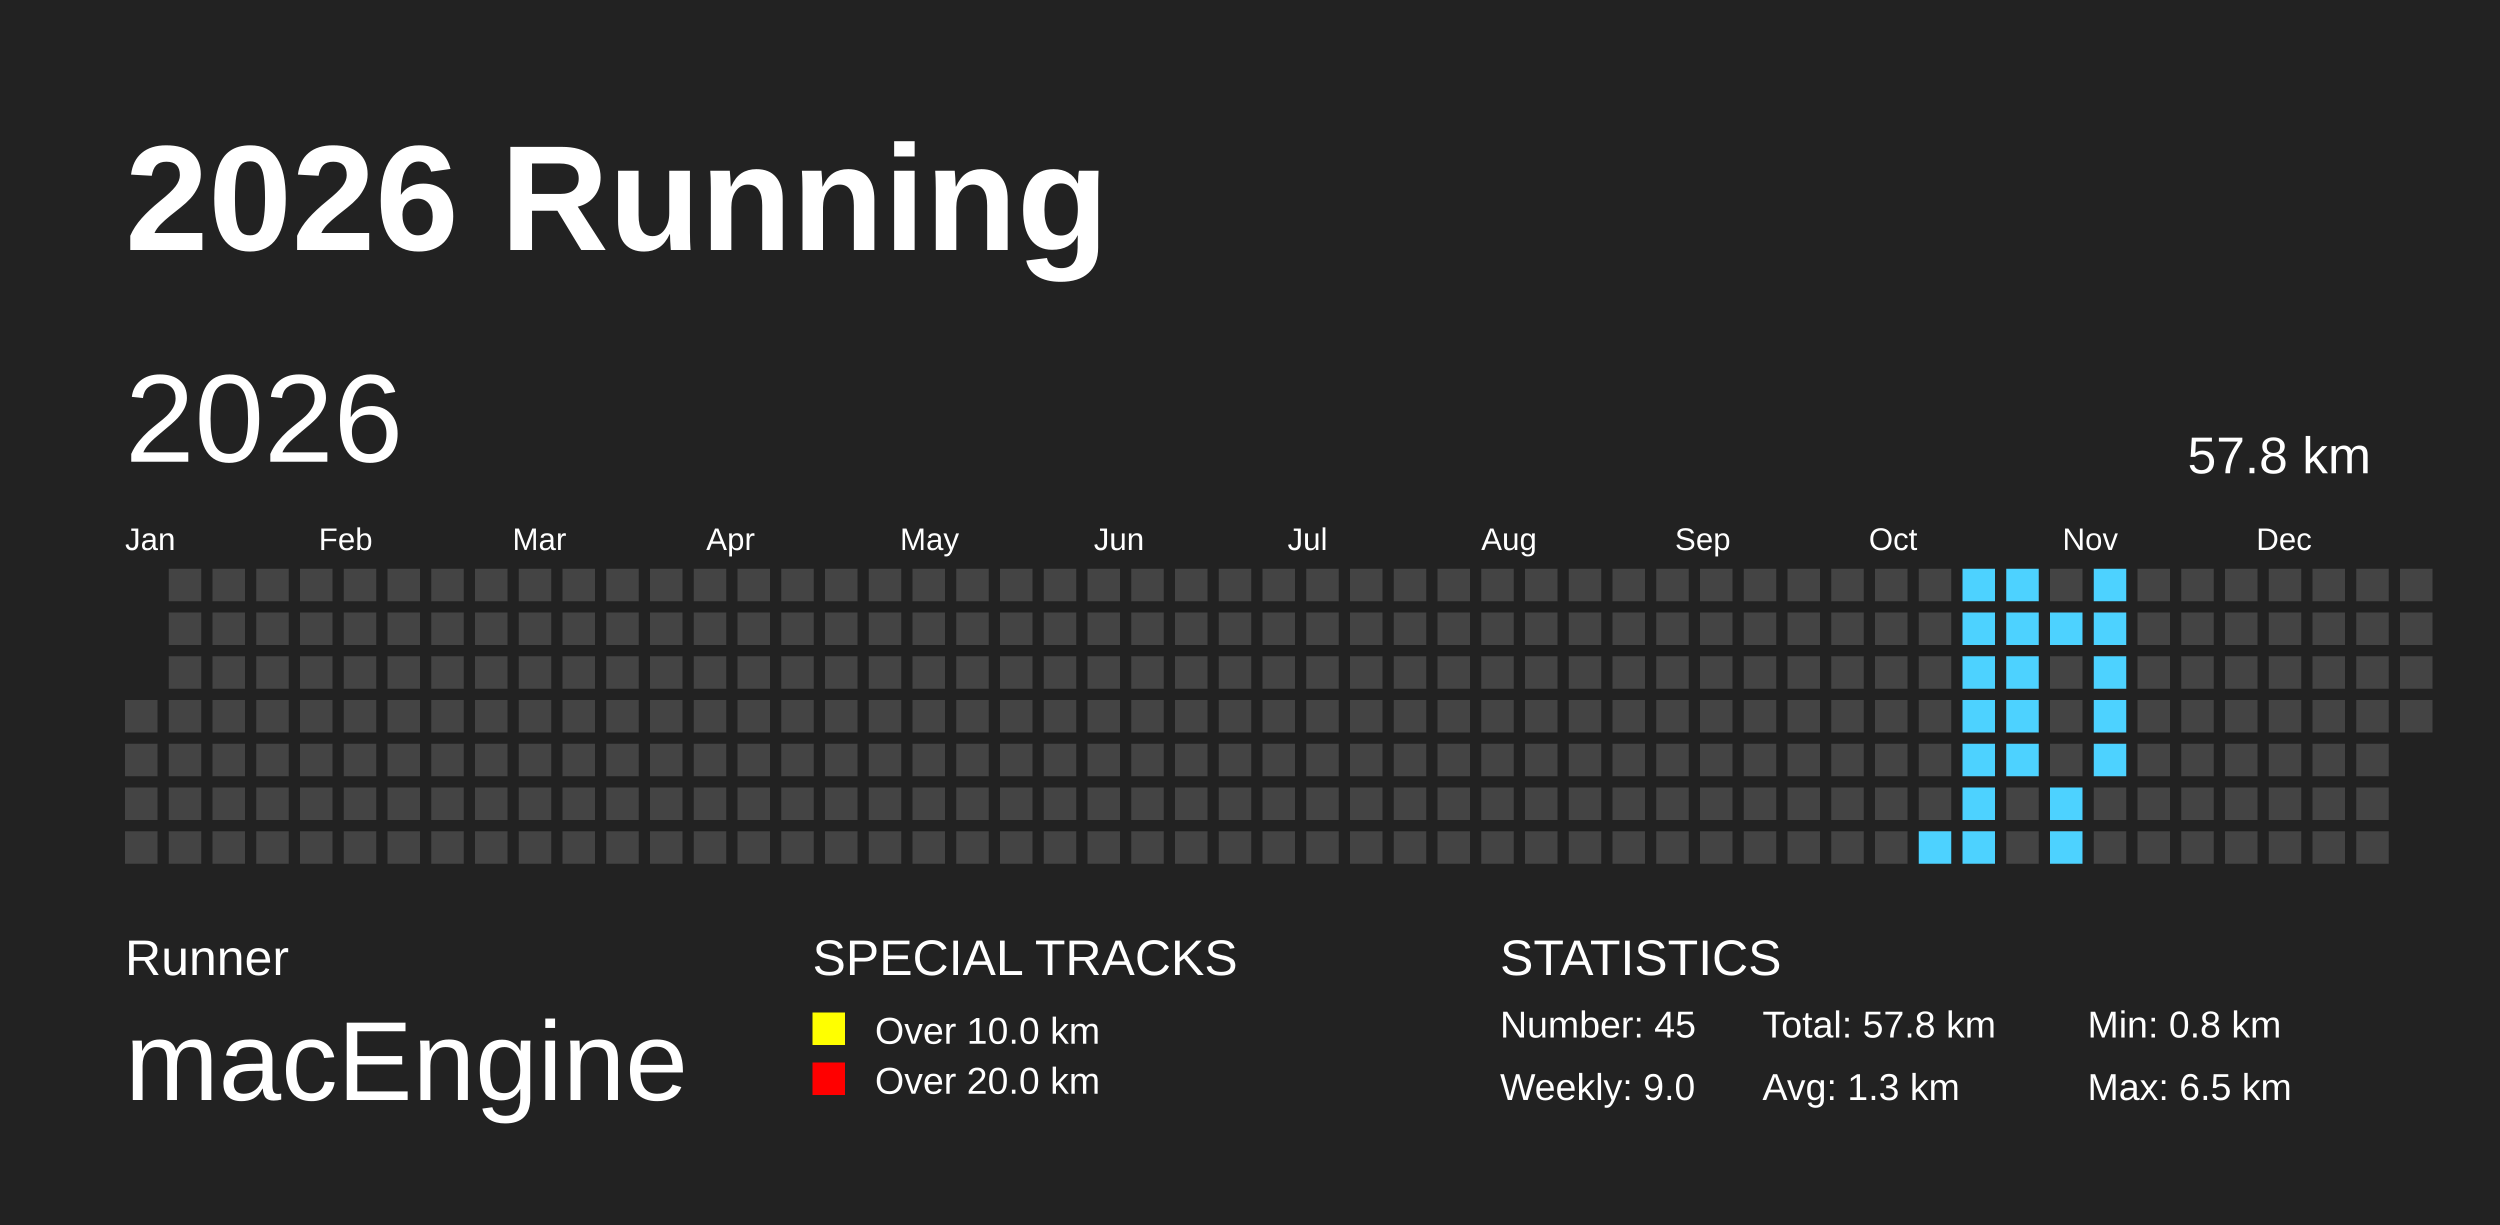
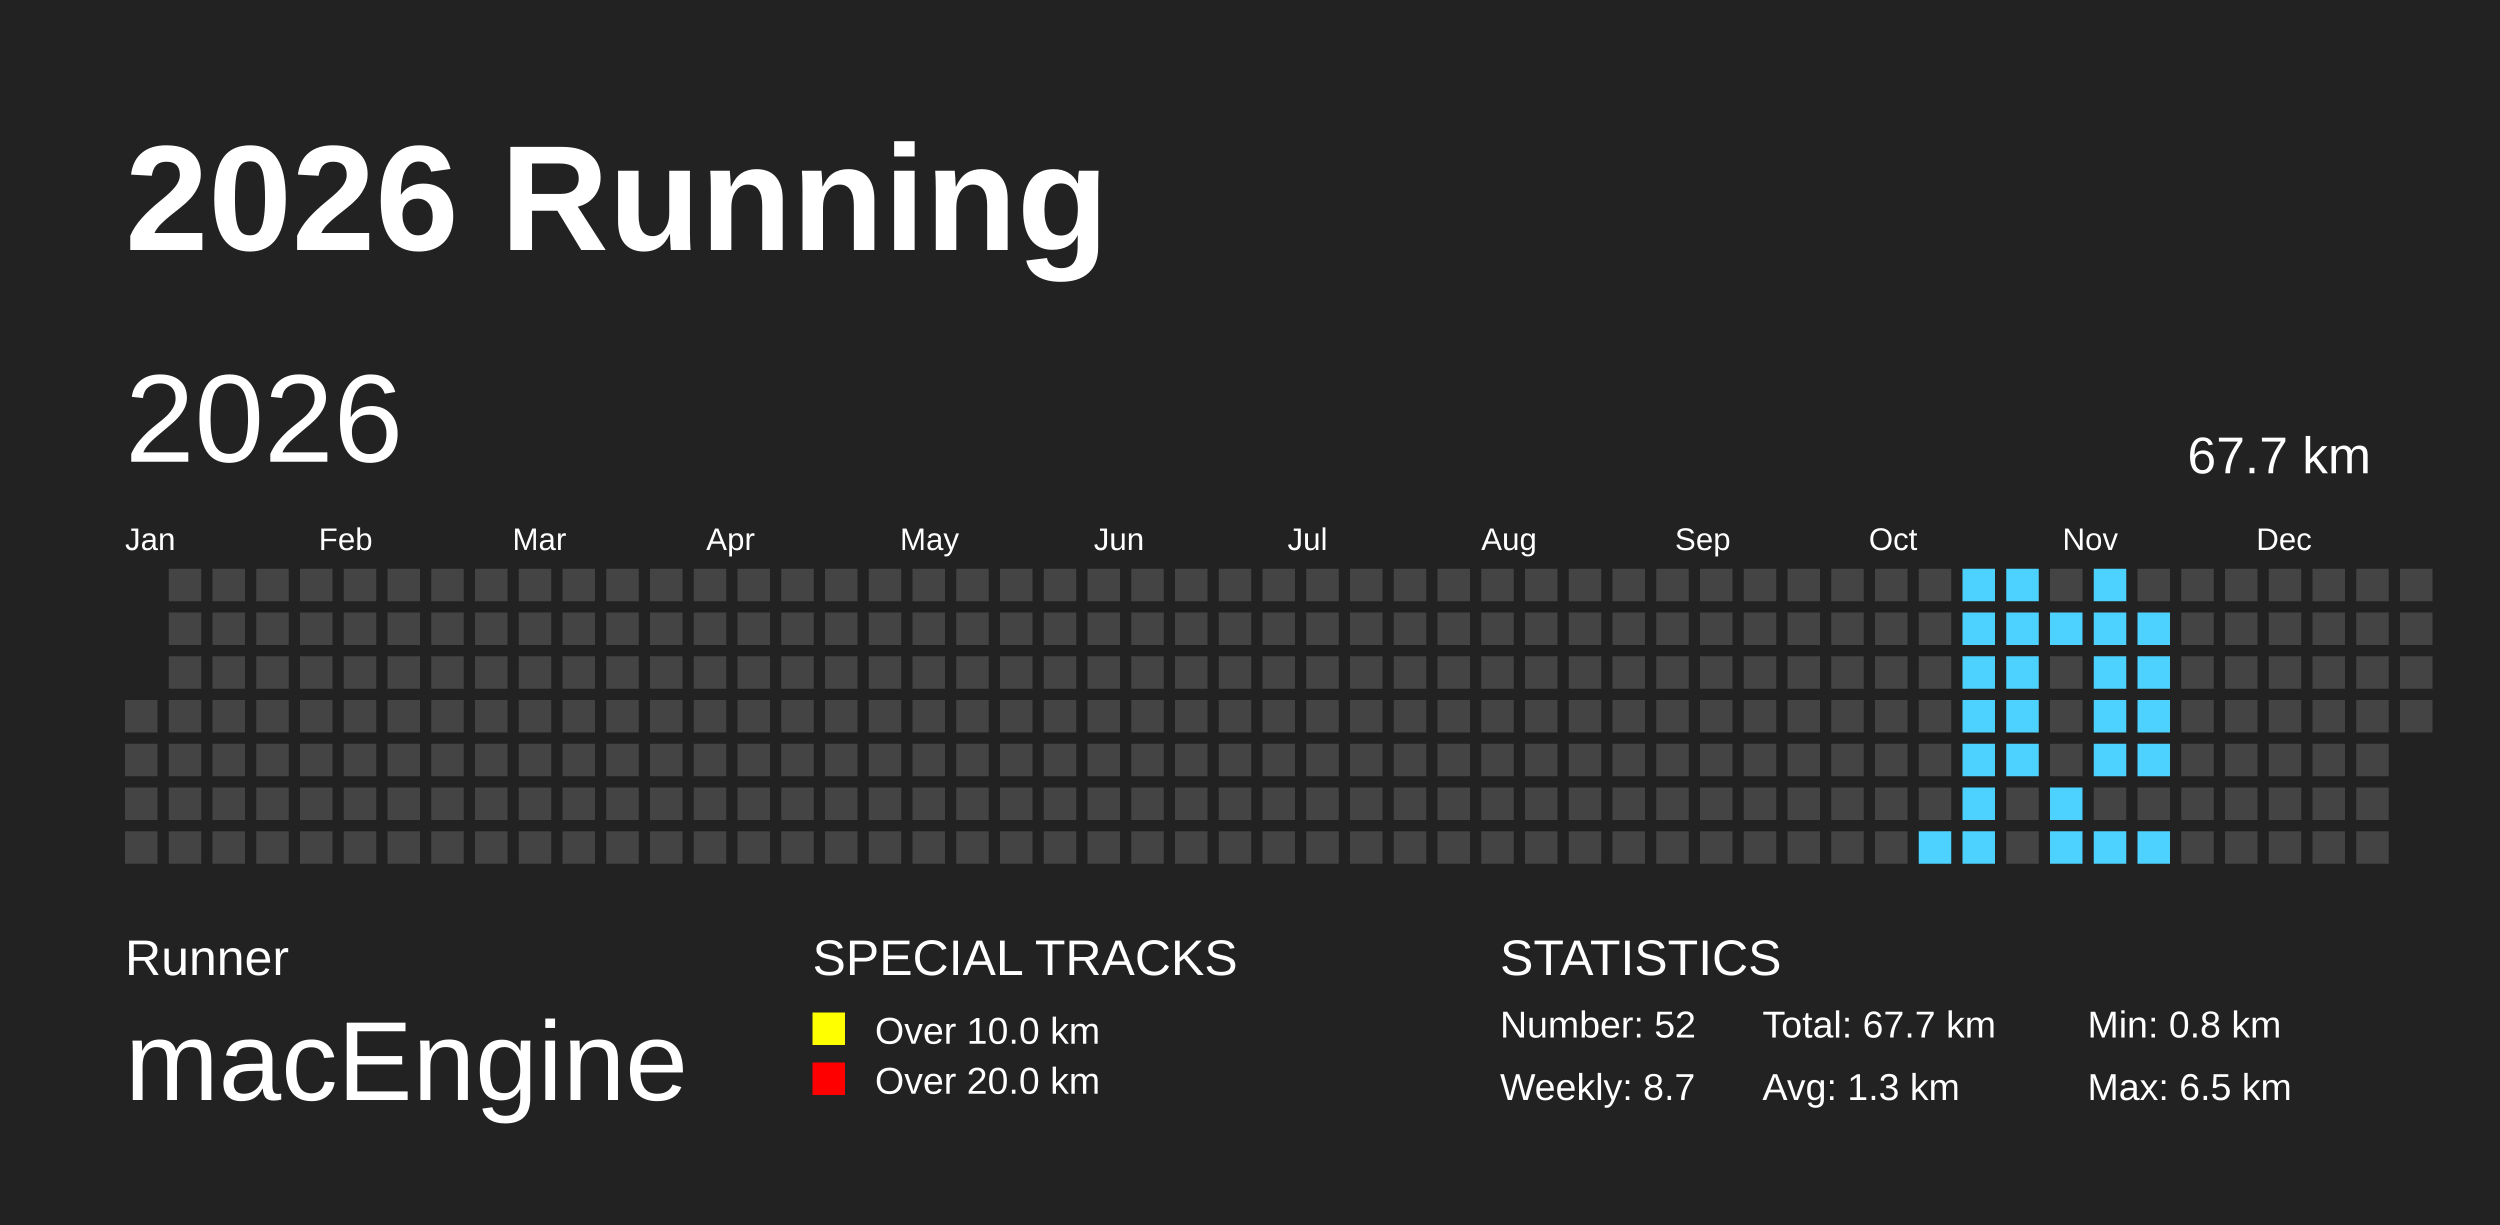
<svg xmlns="http://www.w3.org/2000/svg" baseProfile="full" height="98mm" version="1.1" viewBox="0,0,200,98" width="200mm">
  <defs>
    <pattern height="2" id="indoor-stripe" patternUnits="userSpaceOnUse" width="2">
      <line stroke="white" stroke-opacity="0.45" stroke-width="0.5" x1="0" x2="2" y1="2" y2="0" />
    </pattern>
  </defs>
  <rect fill="#222222" height="98" width="200" x="0" y="0" />
  <text fill="#FFFFFF" style="font-size:12px; font-family:Arial; font-weight:bold;" x="10" y="20">2026 Running</text>
  <text fill="#FFFFFF" style="font-size:4px; font-family:Arial" x="10" y="78">Runner</text>
  <text fill="#FFFFFF" style="font-size:9px; font-family:Arial" x="10" y="88">macEngine</text>
  <text fill="#FFFFFF" style="font-size:4px; font-family:Arial" x="65" y="78">SPECIAL TRACKS</text>
  <rect fill="yellow" height="2.6" width="2.6" x="65" y="81" />
  <text fill="#FFFFFF" style="font-size:3px; font-family:Arial" x="70" y="83.5">Over 10.0 km</text>
  <rect fill="red" height="2.6" width="2.6" x="65" y="85" />
  <text fill="#FFFFFF" style="font-size:3px; font-family:Arial" x="70" y="87.5">Over 20.0 km</text>
  <text fill="#FFFFFF" style="font-size:4px; font-family:Arial" x="120" y="78">STATISTICS</text>
-   <text fill="#FFFFFF" style="font-size:3px; font-family:Arial" x="120" y="83">Number: 45</text>
-   <text fill="#FFFFFF" style="font-size:3px; font-family:Arial" x="120" y="88">Weekly: 9.0</text>
-   <text fill="#FFFFFF" style="font-size:3px; font-family:Arial" x="141" y="83">Total: 57.8 km</text>
+   <text fill="#FFFFFF" style="font-size:3px; font-family:Arial" x="120" y="83">Number: 52</text>
+   <text fill="#FFFFFF" style="font-size:3px; font-family:Arial" x="120" y="88">Weekly: 8.7</text>
+   <text fill="#FFFFFF" style="font-size:3px; font-family:Arial" x="141" y="83">Total: 67.7 km</text>
  <text fill="#FFFFFF" style="font-size:3px; font-family:Arial" x="141" y="88">Avg: 1.3 km</text>
  <text fill="#FFFFFF" style="font-size:3px; font-family:Arial" x="167" y="83">Min: 0.8 km</text>
  <text fill="#FFFFFF" style="font-size:3px; font-family:Arial" x="167" y="88">Max: 6.5 km</text>
  <text dominant-baseline="hanging" fill="#FFFFFF" style="font-size:10.0px; font-family:Arial;" x="10" y="30">2026</text>
-   <text dominant-baseline="hanging" fill="#FFFFFF" style="font-size:4.125px; font-family:Arial;" x="175" y="35">57.8 km</text>
+   <text dominant-baseline="hanging" fill="#FFFFFF" style="font-size:4.125px; font-family:Arial;" x="175" y="35">67.7 km</text>
  <text fill="#FFFFFF" style="font-size:2.5px; font-family:Arial" x="10.0" y="44">Jan</text>
  <text fill="#FFFFFF" style="font-size:2.5px; font-family:Arial" x="25.5" y="44">Feb</text>
  <text fill="#FFFFFF" style="font-size:2.5px; font-family:Arial" x="41.0" y="44">Mar</text>
  <text fill="#FFFFFF" style="font-size:2.5px; font-family:Arial" x="56.5" y="44">Apr</text>
  <text fill="#FFFFFF" style="font-size:2.5px; font-family:Arial" x="72.0" y="44">May</text>
  <text fill="#FFFFFF" style="font-size:2.5px; font-family:Arial" x="87.5" y="44">Jun</text>
  <text fill="#FFFFFF" style="font-size:2.5px; font-family:Arial" x="103.0" y="44">Jul</text>
  <text fill="#FFFFFF" style="font-size:2.5px; font-family:Arial" x="118.5" y="44">Aug</text>
  <text fill="#FFFFFF" style="font-size:2.5px; font-family:Arial" x="134.0" y="44">Sep</text>
  <text fill="#FFFFFF" style="font-size:2.5px; font-family:Arial" x="149.5" y="44">Oct</text>
  <text fill="#FFFFFF" style="font-size:2.5px; font-family:Arial" x="165.0" y="44">Nov</text>
  <text fill="#FFFFFF" style="font-size:2.5px; font-family:Arial" x="180.5" y="44">Dec</text>
  <rect fill="#444444" height="2.6" width="2.6" x="10.0" y="56.0" />
  <rect fill="#444444" height="2.6" width="2.6" x="10.0" y="59.5" />
  <rect fill="#444444" height="2.6" width="2.6" x="10.0" y="63.0" />
  <rect fill="#444444" height="2.6" width="2.6" x="10.0" y="66.5" />
  <rect fill="#444444" height="2.6" width="2.6" x="13.5" y="45.5" />
  <rect fill="#444444" height="2.6" width="2.6" x="13.5" y="49.0" />
  <rect fill="#444444" height="2.6" width="2.6" x="13.5" y="52.5" />
  <rect fill="#444444" height="2.6" width="2.6" x="13.5" y="56.0" />
  <rect fill="#444444" height="2.6" width="2.6" x="13.5" y="59.5" />
  <rect fill="#444444" height="2.6" width="2.6" x="13.5" y="63.0" />
  <rect fill="#444444" height="2.6" width="2.6" x="13.5" y="66.5" />
  <rect fill="#444444" height="2.6" width="2.6" x="17.0" y="45.5" />
  <rect fill="#444444" height="2.6" width="2.6" x="17.0" y="49.0" />
  <rect fill="#444444" height="2.6" width="2.6" x="17.0" y="52.5" />
  <rect fill="#444444" height="2.6" width="2.6" x="17.0" y="56.0" />
  <rect fill="#444444" height="2.6" width="2.6" x="17.0" y="59.5" />
  <rect fill="#444444" height="2.6" width="2.6" x="17.0" y="63.0" />
  <rect fill="#444444" height="2.6" width="2.6" x="17.0" y="66.5" />
  <rect fill="#444444" height="2.6" width="2.6" x="20.5" y="45.5" />
  <rect fill="#444444" height="2.6" width="2.6" x="20.5" y="49.0" />
  <rect fill="#444444" height="2.6" width="2.6" x="20.5" y="52.5" />
  <rect fill="#444444" height="2.6" width="2.6" x="20.5" y="56.0" />
  <rect fill="#444444" height="2.6" width="2.6" x="20.5" y="59.5" />
  <rect fill="#444444" height="2.6" width="2.6" x="20.5" y="63.0" />
  <rect fill="#444444" height="2.6" width="2.6" x="20.5" y="66.5" />
  <rect fill="#444444" height="2.6" width="2.6" x="24.0" y="45.5" />
  <rect fill="#444444" height="2.6" width="2.6" x="24.0" y="49.0" />
  <rect fill="#444444" height="2.6" width="2.6" x="24.0" y="52.5" />
  <rect fill="#444444" height="2.6" width="2.6" x="24.0" y="56.0" />
  <rect fill="#444444" height="2.6" width="2.6" x="24.0" y="59.5" />
  <rect fill="#444444" height="2.6" width="2.6" x="24.0" y="63.0" />
  <rect fill="#444444" height="2.6" width="2.6" x="24.0" y="66.5" />
  <rect fill="#444444" height="2.6" width="2.6" x="27.5" y="45.5" />
  <rect fill="#444444" height="2.6" width="2.6" x="27.5" y="49.0" />
  <rect fill="#444444" height="2.6" width="2.6" x="27.5" y="52.5" />
  <rect fill="#444444" height="2.6" width="2.6" x="27.5" y="56.0" />
  <rect fill="#444444" height="2.6" width="2.6" x="27.5" y="59.5" />
  <rect fill="#444444" height="2.6" width="2.6" x="27.5" y="63.0" />
  <rect fill="#444444" height="2.6" width="2.6" x="27.5" y="66.5" />
  <rect fill="#444444" height="2.6" width="2.6" x="31.0" y="45.5" />
  <rect fill="#444444" height="2.6" width="2.6" x="31.0" y="49.0" />
  <rect fill="#444444" height="2.6" width="2.6" x="31.0" y="52.5" />
  <rect fill="#444444" height="2.6" width="2.6" x="31.0" y="56.0" />
  <rect fill="#444444" height="2.6" width="2.6" x="31.0" y="59.5" />
  <rect fill="#444444" height="2.6" width="2.6" x="31.0" y="63.0" />
  <rect fill="#444444" height="2.6" width="2.6" x="31.0" y="66.5" />
  <rect fill="#444444" height="2.6" width="2.6" x="34.5" y="45.5" />
  <rect fill="#444444" height="2.6" width="2.6" x="34.5" y="49.0" />
  <rect fill="#444444" height="2.6" width="2.6" x="34.5" y="52.5" />
  <rect fill="#444444" height="2.6" width="2.6" x="34.5" y="56.0" />
  <rect fill="#444444" height="2.6" width="2.6" x="34.5" y="59.5" />
  <rect fill="#444444" height="2.6" width="2.6" x="34.5" y="63.0" />
  <rect fill="#444444" height="2.6" width="2.6" x="34.5" y="66.5" />
  <rect fill="#444444" height="2.6" width="2.6" x="38.0" y="45.5" />
  <rect fill="#444444" height="2.6" width="2.6" x="38.0" y="49.0" />
  <rect fill="#444444" height="2.6" width="2.6" x="38.0" y="52.5" />
  <rect fill="#444444" height="2.6" width="2.6" x="38.0" y="56.0" />
  <rect fill="#444444" height="2.6" width="2.6" x="38.0" y="59.5" />
  <rect fill="#444444" height="2.6" width="2.6" x="38.0" y="63.0" />
  <rect fill="#444444" height="2.6" width="2.6" x="38.0" y="66.5" />
  <rect fill="#444444" height="2.6" width="2.6" x="41.5" y="45.5" />
  <rect fill="#444444" height="2.6" width="2.6" x="41.5" y="49.0" />
  <rect fill="#444444" height="2.6" width="2.6" x="41.5" y="52.5" />
  <rect fill="#444444" height="2.6" width="2.6" x="41.5" y="56.0" />
  <rect fill="#444444" height="2.6" width="2.6" x="41.5" y="59.5" />
  <rect fill="#444444" height="2.6" width="2.6" x="41.5" y="63.0" />
  <rect fill="#444444" height="2.6" width="2.6" x="41.5" y="66.5" />
  <rect fill="#444444" height="2.6" width="2.6" x="45.0" y="45.5" />
  <rect fill="#444444" height="2.6" width="2.6" x="45.0" y="49.0" />
  <rect fill="#444444" height="2.6" width="2.6" x="45.0" y="52.5" />
  <rect fill="#444444" height="2.6" width="2.6" x="45.0" y="56.0" />
  <rect fill="#444444" height="2.6" width="2.6" x="45.0" y="59.5" />
  <rect fill="#444444" height="2.6" width="2.6" x="45.0" y="63.0" />
  <rect fill="#444444" height="2.6" width="2.6" x="45.0" y="66.5" />
  <rect fill="#444444" height="2.6" width="2.6" x="48.5" y="45.5" />
  <rect fill="#444444" height="2.6" width="2.6" x="48.5" y="49.0" />
  <rect fill="#444444" height="2.6" width="2.6" x="48.5" y="52.5" />
  <rect fill="#444444" height="2.6" width="2.6" x="48.5" y="56.0" />
  <rect fill="#444444" height="2.6" width="2.6" x="48.5" y="59.5" />
  <rect fill="#444444" height="2.6" width="2.6" x="48.5" y="63.0" />
  <rect fill="#444444" height="2.6" width="2.6" x="48.5" y="66.5" />
  <rect fill="#444444" height="2.6" width="2.6" x="52.0" y="45.5" />
  <rect fill="#444444" height="2.6" width="2.6" x="52.0" y="49.0" />
  <rect fill="#444444" height="2.6" width="2.6" x="52.0" y="52.5" />
  <rect fill="#444444" height="2.6" width="2.6" x="52.0" y="56.0" />
  <rect fill="#444444" height="2.6" width="2.6" x="52.0" y="59.5" />
  <rect fill="#444444" height="2.6" width="2.6" x="52.0" y="63.0" />
  <rect fill="#444444" height="2.6" width="2.6" x="52.0" y="66.5" />
  <rect fill="#444444" height="2.6" width="2.6" x="55.5" y="45.5" />
  <rect fill="#444444" height="2.6" width="2.6" x="55.5" y="49.0" />
  <rect fill="#444444" height="2.6" width="2.6" x="55.5" y="52.5" />
  <rect fill="#444444" height="2.6" width="2.6" x="55.5" y="56.0" />
  <rect fill="#444444" height="2.6" width="2.6" x="55.5" y="59.5" />
  <rect fill="#444444" height="2.6" width="2.6" x="55.5" y="63.0" />
  <rect fill="#444444" height="2.6" width="2.6" x="55.5" y="66.5" />
  <rect fill="#444444" height="2.6" width="2.6" x="59.0" y="45.5" />
  <rect fill="#444444" height="2.6" width="2.6" x="59.0" y="49.0" />
  <rect fill="#444444" height="2.6" width="2.6" x="59.0" y="52.5" />
  <rect fill="#444444" height="2.6" width="2.6" x="59.0" y="56.0" />
  <rect fill="#444444" height="2.6" width="2.6" x="59.0" y="59.5" />
  <rect fill="#444444" height="2.6" width="2.6" x="59.0" y="63.0" />
  <rect fill="#444444" height="2.6" width="2.6" x="59.0" y="66.5" />
  <rect fill="#444444" height="2.6" width="2.6" x="62.5" y="45.5" />
  <rect fill="#444444" height="2.6" width="2.6" x="62.5" y="49.0" />
  <rect fill="#444444" height="2.6" width="2.6" x="62.5" y="52.5" />
  <rect fill="#444444" height="2.6" width="2.6" x="62.5" y="56.0" />
  <rect fill="#444444" height="2.6" width="2.6" x="62.5" y="59.5" />
  <rect fill="#444444" height="2.6" width="2.6" x="62.5" y="63.0" />
  <rect fill="#444444" height="2.6" width="2.6" x="62.5" y="66.5" />
  <rect fill="#444444" height="2.6" width="2.6" x="66.0" y="45.5" />
  <rect fill="#444444" height="2.6" width="2.6" x="66.0" y="49.0" />
  <rect fill="#444444" height="2.6" width="2.6" x="66.0" y="52.5" />
  <rect fill="#444444" height="2.6" width="2.6" x="66.0" y="56.0" />
  <rect fill="#444444" height="2.6" width="2.6" x="66.0" y="59.5" />
  <rect fill="#444444" height="2.6" width="2.6" x="66.0" y="63.0" />
  <rect fill="#444444" height="2.6" width="2.6" x="66.0" y="66.5" />
  <rect fill="#444444" height="2.6" width="2.6" x="69.5" y="45.5" />
  <rect fill="#444444" height="2.6" width="2.6" x="69.5" y="49.0" />
  <rect fill="#444444" height="2.6" width="2.6" x="69.5" y="52.5" />
  <rect fill="#444444" height="2.6" width="2.6" x="69.5" y="56.0" />
  <rect fill="#444444" height="2.6" width="2.6" x="69.5" y="59.5" />
  <rect fill="#444444" height="2.6" width="2.6" x="69.5" y="63.0" />
  <rect fill="#444444" height="2.6" width="2.6" x="69.5" y="66.5" />
  <rect fill="#444444" height="2.6" width="2.6" x="73.0" y="45.5" />
  <rect fill="#444444" height="2.6" width="2.6" x="73.0" y="49.0" />
  <rect fill="#444444" height="2.6" width="2.6" x="73.0" y="52.5" />
  <rect fill="#444444" height="2.6" width="2.6" x="73.0" y="56.0" />
  <rect fill="#444444" height="2.6" width="2.6" x="73.0" y="59.5" />
  <rect fill="#444444" height="2.6" width="2.6" x="73.0" y="63.0" />
  <rect fill="#444444" height="2.6" width="2.6" x="73.0" y="66.5" />
  <rect fill="#444444" height="2.6" width="2.6" x="76.5" y="45.5" />
  <rect fill="#444444" height="2.6" width="2.6" x="76.5" y="49.0" />
  <rect fill="#444444" height="2.6" width="2.6" x="76.5" y="52.5" />
  <rect fill="#444444" height="2.6" width="2.6" x="76.5" y="56.0" />
  <rect fill="#444444" height="2.6" width="2.6" x="76.5" y="59.5" />
  <rect fill="#444444" height="2.6" width="2.6" x="76.5" y="63.0" />
  <rect fill="#444444" height="2.6" width="2.6" x="76.5" y="66.5" />
  <rect fill="#444444" height="2.6" width="2.6" x="80.0" y="45.5" />
  <rect fill="#444444" height="2.6" width="2.6" x="80.0" y="49.0" />
  <rect fill="#444444" height="2.6" width="2.6" x="80.0" y="52.5" />
  <rect fill="#444444" height="2.6" width="2.6" x="80.0" y="56.0" />
  <rect fill="#444444" height="2.6" width="2.6" x="80.0" y="59.5" />
  <rect fill="#444444" height="2.6" width="2.6" x="80.0" y="63.0" />
  <rect fill="#444444" height="2.6" width="2.6" x="80.0" y="66.5" />
  <rect fill="#444444" height="2.6" width="2.6" x="83.5" y="45.5" />
  <rect fill="#444444" height="2.6" width="2.6" x="83.5" y="49.0" />
  <rect fill="#444444" height="2.6" width="2.6" x="83.5" y="52.5" />
  <rect fill="#444444" height="2.6" width="2.6" x="83.5" y="56.0" />
  <rect fill="#444444" height="2.6" width="2.6" x="83.5" y="59.5" />
  <rect fill="#444444" height="2.6" width="2.6" x="83.5" y="63.0" />
  <rect fill="#444444" height="2.6" width="2.6" x="83.5" y="66.5" />
  <rect fill="#444444" height="2.6" width="2.6" x="87.0" y="45.5" />
  <rect fill="#444444" height="2.6" width="2.6" x="87.0" y="49.0" />
  <rect fill="#444444" height="2.6" width="2.6" x="87.0" y="52.5" />
  <rect fill="#444444" height="2.6" width="2.6" x="87.0" y="56.0" />
  <rect fill="#444444" height="2.6" width="2.6" x="87.0" y="59.5" />
  <rect fill="#444444" height="2.6" width="2.6" x="87.0" y="63.0" />
  <rect fill="#444444" height="2.6" width="2.6" x="87.0" y="66.5" />
  <rect fill="#444444" height="2.6" width="2.6" x="90.5" y="45.5" />
  <rect fill="#444444" height="2.6" width="2.6" x="90.5" y="49.0" />
  <rect fill="#444444" height="2.6" width="2.6" x="90.5" y="52.5" />
  <rect fill="#444444" height="2.6" width="2.6" x="90.5" y="56.0" />
  <rect fill="#444444" height="2.6" width="2.6" x="90.5" y="59.5" />
  <rect fill="#444444" height="2.6" width="2.6" x="90.5" y="63.0" />
  <rect fill="#444444" height="2.6" width="2.6" x="90.5" y="66.5" />
  <rect fill="#444444" height="2.6" width="2.6" x="94.0" y="45.5" />
  <rect fill="#444444" height="2.6" width="2.6" x="94.0" y="49.0" />
  <rect fill="#444444" height="2.6" width="2.6" x="94.0" y="52.5" />
  <rect fill="#444444" height="2.6" width="2.6" x="94.0" y="56.0" />
  <rect fill="#444444" height="2.6" width="2.6" x="94.0" y="59.5" />
  <rect fill="#444444" height="2.6" width="2.6" x="94.0" y="63.0" />
  <rect fill="#444444" height="2.6" width="2.6" x="94.0" y="66.5" />
  <rect fill="#444444" height="2.6" width="2.6" x="97.5" y="45.5" />
  <rect fill="#444444" height="2.6" width="2.6" x="97.5" y="49.0" />
  <rect fill="#444444" height="2.6" width="2.6" x="97.5" y="52.5" />
  <rect fill="#444444" height="2.6" width="2.6" x="97.5" y="56.0" />
  <rect fill="#444444" height="2.6" width="2.6" x="97.5" y="59.5" />
  <rect fill="#444444" height="2.6" width="2.6" x="97.5" y="63.0" />
  <rect fill="#444444" height="2.6" width="2.6" x="97.5" y="66.5" />
  <rect fill="#444444" height="2.6" width="2.6" x="101.0" y="45.5" />
  <rect fill="#444444" height="2.6" width="2.6" x="101.0" y="49.0" />
  <rect fill="#444444" height="2.6" width="2.6" x="101.0" y="52.5" />
  <rect fill="#444444" height="2.6" width="2.6" x="101.0" y="56.0" />
  <rect fill="#444444" height="2.6" width="2.6" x="101.0" y="59.5" />
  <rect fill="#444444" height="2.6" width="2.6" x="101.0" y="63.0" />
  <rect fill="#444444" height="2.6" width="2.6" x="101.0" y="66.5" />
  <rect fill="#444444" height="2.6" width="2.6" x="104.5" y="45.5" />
  <rect fill="#444444" height="2.6" width="2.6" x="104.5" y="49.0" />
  <rect fill="#444444" height="2.6" width="2.6" x="104.5" y="52.5" />
  <rect fill="#444444" height="2.6" width="2.6" x="104.5" y="56.0" />
  <rect fill="#444444" height="2.6" width="2.6" x="104.5" y="59.5" />
  <rect fill="#444444" height="2.6" width="2.6" x="104.5" y="63.0" />
  <rect fill="#444444" height="2.6" width="2.6" x="104.5" y="66.5" />
  <rect fill="#444444" height="2.6" width="2.6" x="108.0" y="45.5" />
  <rect fill="#444444" height="2.6" width="2.6" x="108.0" y="49.0" />
  <rect fill="#444444" height="2.6" width="2.6" x="108.0" y="52.5" />
  <rect fill="#444444" height="2.6" width="2.6" x="108.0" y="56.0" />
  <rect fill="#444444" height="2.6" width="2.6" x="108.0" y="59.5" />
  <rect fill="#444444" height="2.6" width="2.6" x="108.0" y="63.0" />
  <rect fill="#444444" height="2.6" width="2.6" x="108.0" y="66.5" />
  <rect fill="#444444" height="2.6" width="2.6" x="111.5" y="45.5" />
  <rect fill="#444444" height="2.6" width="2.6" x="111.5" y="49.0" />
  <rect fill="#444444" height="2.6" width="2.6" x="111.5" y="52.5" />
  <rect fill="#444444" height="2.6" width="2.6" x="111.5" y="56.0" />
  <rect fill="#444444" height="2.6" width="2.6" x="111.5" y="59.5" />
  <rect fill="#444444" height="2.6" width="2.6" x="111.5" y="63.0" />
  <rect fill="#444444" height="2.6" width="2.6" x="111.5" y="66.5" />
  <rect fill="#444444" height="2.6" width="2.6" x="115.0" y="45.5" />
  <rect fill="#444444" height="2.6" width="2.6" x="115.0" y="49.0" />
  <rect fill="#444444" height="2.6" width="2.6" x="115.0" y="52.5" />
  <rect fill="#444444" height="2.6" width="2.6" x="115.0" y="56.0" />
  <rect fill="#444444" height="2.6" width="2.6" x="115.0" y="59.5" />
  <rect fill="#444444" height="2.6" width="2.6" x="115.0" y="63.0" />
  <rect fill="#444444" height="2.6" width="2.6" x="115.0" y="66.5" />
  <rect fill="#444444" height="2.6" width="2.6" x="118.5" y="45.5" />
  <rect fill="#444444" height="2.6" width="2.6" x="118.5" y="49.0" />
  <rect fill="#444444" height="2.6" width="2.6" x="118.5" y="52.5" />
  <rect fill="#444444" height="2.6" width="2.6" x="118.5" y="56.0" />
  <rect fill="#444444" height="2.6" width="2.6" x="118.5" y="59.5" />
  <rect fill="#444444" height="2.6" width="2.6" x="118.5" y="63.0" />
  <rect fill="#444444" height="2.6" width="2.6" x="118.5" y="66.5" />
  <rect fill="#444444" height="2.6" width="2.6" x="122.0" y="45.5" />
  <rect fill="#444444" height="2.6" width="2.6" x="122.0" y="49.0" />
  <rect fill="#444444" height="2.6" width="2.6" x="122.0" y="52.5" />
  <rect fill="#444444" height="2.6" width="2.6" x="122.0" y="56.0" />
  <rect fill="#444444" height="2.6" width="2.6" x="122.0" y="59.5" />
  <rect fill="#444444" height="2.6" width="2.6" x="122.0" y="63.0" />
  <rect fill="#444444" height="2.6" width="2.6" x="122.0" y="66.5" />
  <rect fill="#444444" height="2.6" width="2.6" x="125.5" y="45.5" />
  <rect fill="#444444" height="2.6" width="2.6" x="125.5" y="49.0" />
  <rect fill="#444444" height="2.6" width="2.6" x="125.5" y="52.5" />
  <rect fill="#444444" height="2.6" width="2.6" x="125.5" y="56.0" />
  <rect fill="#444444" height="2.6" width="2.6" x="125.5" y="59.5" />
  <rect fill="#444444" height="2.6" width="2.6" x="125.5" y="63.0" />
  <rect fill="#444444" height="2.6" width="2.6" x="125.5" y="66.5" />
  <rect fill="#444444" height="2.6" width="2.6" x="129.0" y="45.5" />
  <rect fill="#444444" height="2.6" width="2.6" x="129.0" y="49.0" />
  <rect fill="#444444" height="2.6" width="2.6" x="129.0" y="52.5" />
  <rect fill="#444444" height="2.6" width="2.6" x="129.0" y="56.0" />
  <rect fill="#444444" height="2.6" width="2.6" x="129.0" y="59.5" />
  <rect fill="#444444" height="2.6" width="2.6" x="129.0" y="63.0" />
  <rect fill="#444444" height="2.6" width="2.6" x="129.0" y="66.5" />
  <rect fill="#444444" height="2.6" width="2.6" x="132.5" y="45.5" />
  <rect fill="#444444" height="2.6" width="2.6" x="132.5" y="49.0" />
  <rect fill="#444444" height="2.6" width="2.6" x="132.5" y="52.5" />
  <rect fill="#444444" height="2.6" width="2.6" x="132.5" y="56.0" />
  <rect fill="#444444" height="2.6" width="2.6" x="132.5" y="59.5" />
  <rect fill="#444444" height="2.6" width="2.6" x="132.5" y="63.0" />
  <rect fill="#444444" height="2.6" width="2.6" x="132.5" y="66.5" />
  <rect fill="#444444" height="2.6" width="2.6" x="136.0" y="45.5" />
  <rect fill="#444444" height="2.6" width="2.6" x="136.0" y="49.0" />
  <rect fill="#444444" height="2.6" width="2.6" x="136.0" y="52.5" />
  <rect fill="#444444" height="2.6" width="2.6" x="136.0" y="56.0" />
  <rect fill="#444444" height="2.6" width="2.6" x="136.0" y="59.5" />
  <rect fill="#444444" height="2.6" width="2.6" x="136.0" y="63.0" />
  <rect fill="#444444" height="2.6" width="2.6" x="136.0" y="66.5" />
  <rect fill="#444444" height="2.6" width="2.6" x="139.5" y="45.5" />
  <rect fill="#444444" height="2.6" width="2.6" x="139.5" y="49.0" />
  <rect fill="#444444" height="2.6" width="2.6" x="139.5" y="52.5" />
  <rect fill="#444444" height="2.6" width="2.6" x="139.5" y="56.0" />
  <rect fill="#444444" height="2.6" width="2.6" x="139.5" y="59.5" />
  <rect fill="#444444" height="2.6" width="2.6" x="139.5" y="63.0" />
  <rect fill="#444444" height="2.6" width="2.6" x="139.5" y="66.5" />
  <rect fill="#444444" height="2.6" width="2.6" x="143.0" y="45.5" />
  <rect fill="#444444" height="2.6" width="2.6" x="143.0" y="49.0" />
  <rect fill="#444444" height="2.6" width="2.6" x="143.0" y="52.5" />
  <rect fill="#444444" height="2.6" width="2.6" x="143.0" y="56.0" />
  <rect fill="#444444" height="2.6" width="2.6" x="143.0" y="59.5" />
  <rect fill="#444444" height="2.6" width="2.6" x="143.0" y="63.0" />
  <rect fill="#444444" height="2.6" width="2.6" x="143.0" y="66.5" />
  <rect fill="#444444" height="2.6" width="2.6" x="146.5" y="45.5" />
  <rect fill="#444444" height="2.6" width="2.6" x="146.5" y="49.0" />
  <rect fill="#444444" height="2.6" width="2.6" x="146.5" y="52.5" />
  <rect fill="#444444" height="2.6" width="2.6" x="146.5" y="56.0" />
  <rect fill="#444444" height="2.6" width="2.6" x="146.5" y="59.5" />
  <rect fill="#444444" height="2.6" width="2.6" x="146.5" y="63.0" />
  <rect fill="#444444" height="2.6" width="2.6" x="146.5" y="66.5" />
  <rect fill="#444444" height="2.6" width="2.6" x="150.0" y="45.5" />
  <rect fill="#444444" height="2.6" width="2.6" x="150.0" y="49.0" />
  <rect fill="#444444" height="2.6" width="2.6" x="150.0" y="52.5" />
  <rect fill="#444444" height="2.6" width="2.6" x="150.0" y="56.0" />
  <rect fill="#444444" height="2.6" width="2.6" x="150.0" y="59.5" />
  <rect fill="#444444" height="2.6" width="2.6" x="150.0" y="63.0" />
  <rect fill="#444444" height="2.6" width="2.6" x="150.0" y="66.5" />
  <rect fill="#444444" height="2.6" width="2.6" x="153.5" y="45.5" />
  <rect fill="#444444" height="2.6" width="2.6" x="153.5" y="49.0" />
  <rect fill="#444444" height="2.6" width="2.6" x="153.5" y="52.5" />
  <rect fill="#444444" height="2.6" width="2.6" x="153.5" y="56.0" />
  <rect fill="#444444" height="2.6" width="2.6" x="153.5" y="59.5" />
  <rect fill="#444444" height="2.6" width="2.6" x="153.5" y="63.0" />
  <rect fill="#4DD2FF" height="2.6" width="2.6" x="153.5" y="66.5" />
  <rect fill="#4DD2FF" height="2.6" width="2.6" x="157.0" y="45.5" />
  <rect fill="#4DD2FF" height="2.6" width="2.6" x="157.0" y="49.0" />
  <rect fill="#4DD2FF" height="2.6" width="2.6" x="157.0" y="52.5" />
  <rect fill="#4DD2FF" height="2.6" width="2.6" x="157.0" y="56.0" />
  <rect fill="#4DD2FF" height="2.6" width="2.6" x="157.0" y="59.5" />
  <rect fill="#4DD2FF" height="2.6" width="2.6" x="157.0" y="63.0" />
  <rect fill="#4DD2FF" height="2.6" width="2.6" x="157.0" y="66.5" />
  <rect fill="#4DD2FF" height="2.6" width="2.6" x="160.5" y="45.5" />
  <rect fill="#4DD2FF" height="2.6" width="2.6" x="160.5" y="49.0" />
  <rect fill="#4DD2FF" height="2.6" width="2.6" x="160.5" y="52.5" />
  <rect fill="#4DD2FF" height="2.6" width="2.6" x="160.5" y="56.0" />
  <rect fill="#4DD2FF" height="2.6" width="2.6" x="160.5" y="59.5" />
  <rect fill="#444444" height="2.6" width="2.6" x="160.5" y="63.0" />
  <rect fill="#444444" height="2.6" width="2.6" x="160.5" y="66.5" />
  <rect fill="#444444" height="2.6" width="2.6" x="164.0" y="45.5" />
  <rect fill="#4DD2FF" height="2.6" width="2.6" x="164.0" y="49.0" />
  <rect fill="#444444" height="2.6" width="2.6" x="164.0" y="52.5" />
  <rect fill="#444444" height="2.6" width="2.6" x="164.0" y="56.0" />
  <rect fill="#444444" height="2.6" width="2.6" x="164.0" y="59.5" />
  <rect fill="#4DD2FF" height="2.6" width="2.6" x="164.0" y="63.0" />
  <rect fill="#4DD2FF" height="2.6" width="2.6" x="164.0" y="66.5" />
  <rect fill="#4DD2FF" height="2.6" width="2.6" x="167.5" y="45.5" />
  <rect fill="#4DD2FF" height="2.6" width="2.6" x="167.5" y="49.0" />
  <rect fill="#4DD2FF" height="2.6" width="2.6" x="167.5" y="52.5" />
  <rect fill="#4DD2FF" height="2.6" width="2.6" x="167.5" y="56.0" />
  <rect fill="#4DD2FF" height="2.6" width="2.6" x="167.5" y="59.5" />
  <rect fill="#444444" height="2.6" width="2.6" x="167.5" y="63.0" />
-   <rect fill="#444444" height="2.6" width="2.6" x="167.5" y="66.5" />
+   <rect fill="#4DD2FF" height="2.6" width="2.6" x="167.5" y="66.5" />
  <rect fill="#444444" height="2.6" width="2.6" x="171.0" y="45.5" />
-   <rect fill="#444444" height="2.6" width="2.6" x="171.0" y="49.0" />
-   <rect fill="#444444" height="2.6" width="2.6" x="171.0" y="52.5" />
-   <rect fill="#444444" height="2.6" width="2.6" x="171.0" y="56.0" />
-   <rect fill="#444444" height="2.6" width="2.6" x="171.0" y="59.5" />
+   <rect fill="#4DD2FF" height="2.6" width="2.6" x="171.0" y="49.0" />
+   <rect fill="#4DD2FF" height="2.6" width="2.6" x="171.0" y="52.5" />
+   <rect fill="#4DD2FF" height="2.6" width="2.6" x="171.0" y="56.0" />
+   <rect fill="#4DD2FF" height="2.6" width="2.6" x="171.0" y="59.5" />
  <rect fill="#444444" height="2.6" width="2.6" x="171.0" y="63.0" />
-   <rect fill="#444444" height="2.6" width="2.6" x="171.0" y="66.5" />
+   <rect fill="#4DD2FF" height="2.6" width="2.6" x="171.0" y="66.5" />
  <rect fill="#444444" height="2.6" width="2.6" x="174.5" y="45.5" />
  <rect fill="#444444" height="2.6" width="2.6" x="174.5" y="49.0" />
  <rect fill="#444444" height="2.6" width="2.6" x="174.5" y="52.5" />
  <rect fill="#444444" height="2.6" width="2.6" x="174.5" y="56.0" />
  <rect fill="#444444" height="2.6" width="2.6" x="174.5" y="59.5" />
  <rect fill="#444444" height="2.6" width="2.6" x="174.5" y="63.0" />
  <rect fill="#444444" height="2.6" width="2.6" x="174.5" y="66.5" />
  <rect fill="#444444" height="2.6" width="2.6" x="178.0" y="45.5" />
  <rect fill="#444444" height="2.6" width="2.6" x="178.0" y="49.0" />
  <rect fill="#444444" height="2.6" width="2.6" x="178.0" y="52.5" />
  <rect fill="#444444" height="2.6" width="2.6" x="178.0" y="56.0" />
  <rect fill="#444444" height="2.6" width="2.6" x="178.0" y="59.5" />
  <rect fill="#444444" height="2.6" width="2.6" x="178.0" y="63.0" />
  <rect fill="#444444" height="2.6" width="2.6" x="178.0" y="66.5" />
  <rect fill="#444444" height="2.6" width="2.6" x="181.5" y="45.5" />
  <rect fill="#444444" height="2.6" width="2.6" x="181.5" y="49.0" />
  <rect fill="#444444" height="2.6" width="2.6" x="181.5" y="52.5" />
  <rect fill="#444444" height="2.6" width="2.6" x="181.5" y="56.0" />
  <rect fill="#444444" height="2.6" width="2.6" x="181.5" y="59.5" />
  <rect fill="#444444" height="2.6" width="2.6" x="181.5" y="63.0" />
  <rect fill="#444444" height="2.6" width="2.6" x="181.5" y="66.5" />
  <rect fill="#444444" height="2.6" width="2.6" x="185.0" y="45.5" />
  <rect fill="#444444" height="2.6" width="2.6" x="185.0" y="49.0" />
  <rect fill="#444444" height="2.6" width="2.6" x="185.0" y="52.5" />
  <rect fill="#444444" height="2.6" width="2.6" x="185.0" y="56.0" />
  <rect fill="#444444" height="2.6" width="2.6" x="185.0" y="59.5" />
  <rect fill="#444444" height="2.6" width="2.6" x="185.0" y="63.0" />
  <rect fill="#444444" height="2.6" width="2.6" x="185.0" y="66.5" />
  <rect fill="#444444" height="2.6" width="2.6" x="188.5" y="45.5" />
  <rect fill="#444444" height="2.6" width="2.6" x="188.5" y="49.0" />
  <rect fill="#444444" height="2.6" width="2.6" x="188.5" y="52.5" />
  <rect fill="#444444" height="2.6" width="2.6" x="188.5" y="56.0" />
  <rect fill="#444444" height="2.6" width="2.6" x="188.5" y="59.5" />
  <rect fill="#444444" height="2.6" width="2.6" x="188.5" y="63.0" />
  <rect fill="#444444" height="2.6" width="2.6" x="188.5" y="66.5" />
  <rect fill="#444444" height="2.6" width="2.6" x="192.0" y="45.5" />
  <rect fill="#444444" height="2.6" width="2.6" x="192.0" y="49.0" />
  <rect fill="#444444" height="2.6" width="2.6" x="192.0" y="52.5" />
  <rect fill="#444444" height="2.6" width="2.6" x="192.0" y="56.0" />
</svg>
